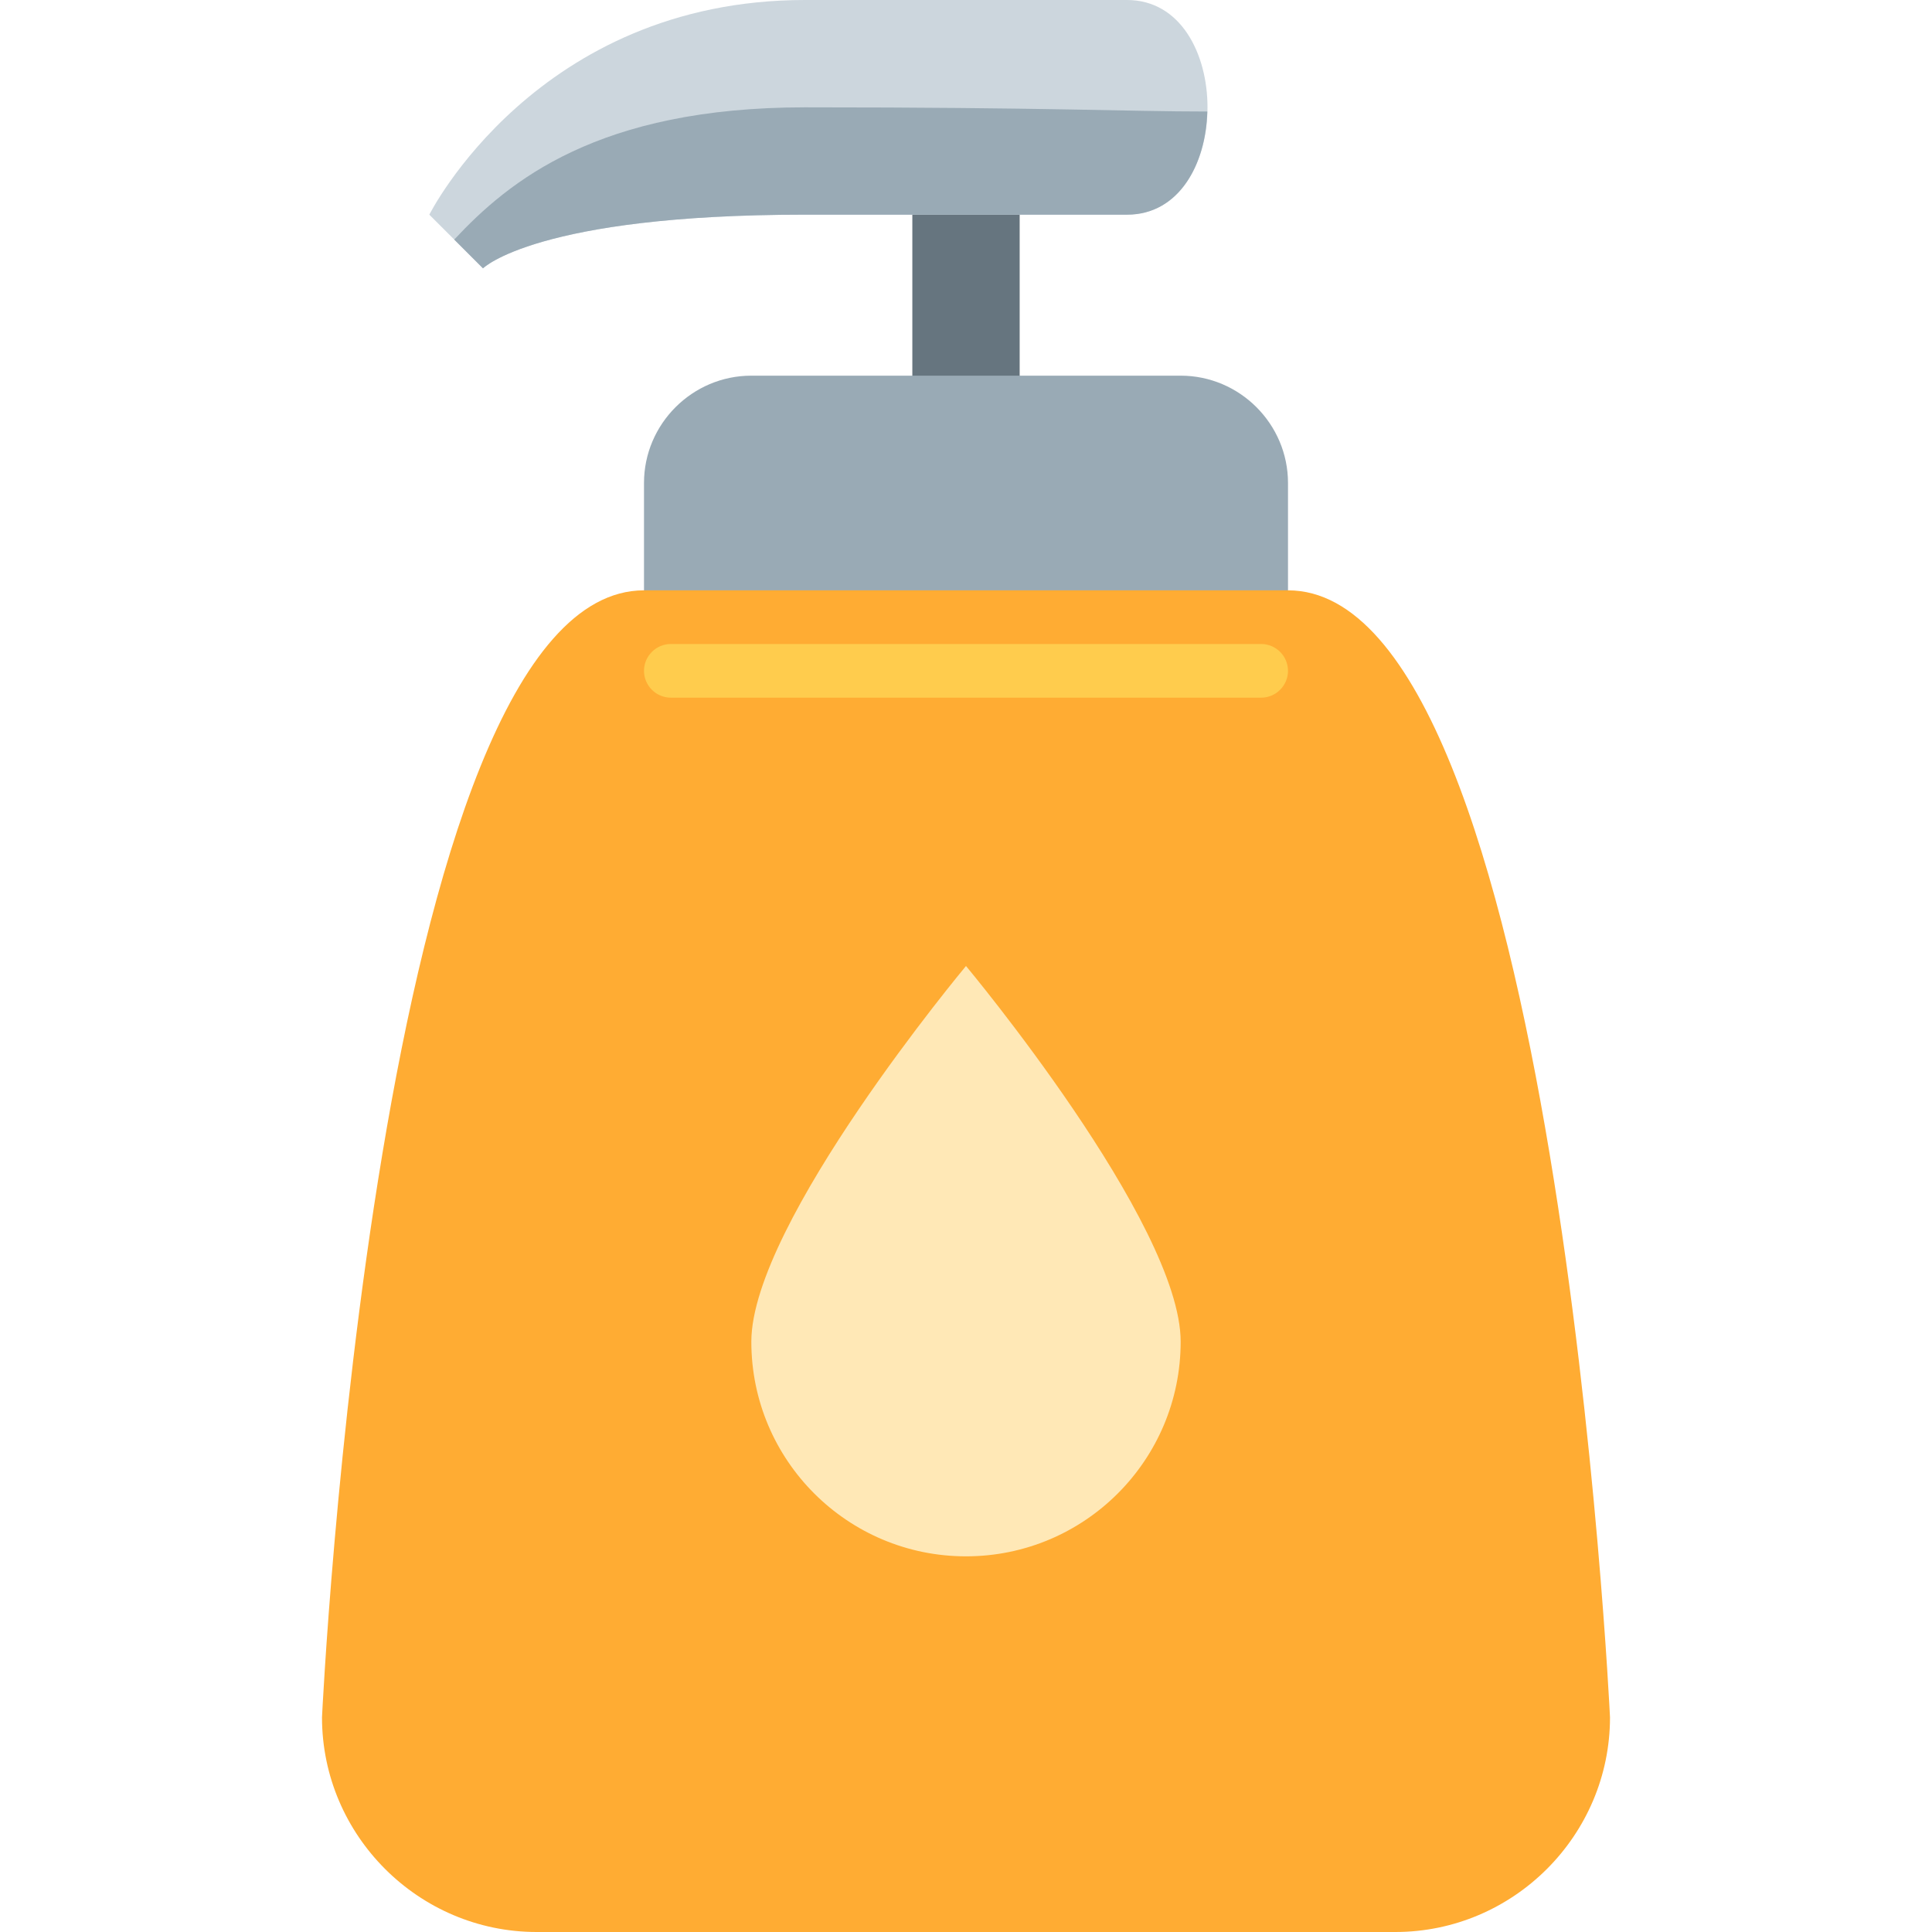
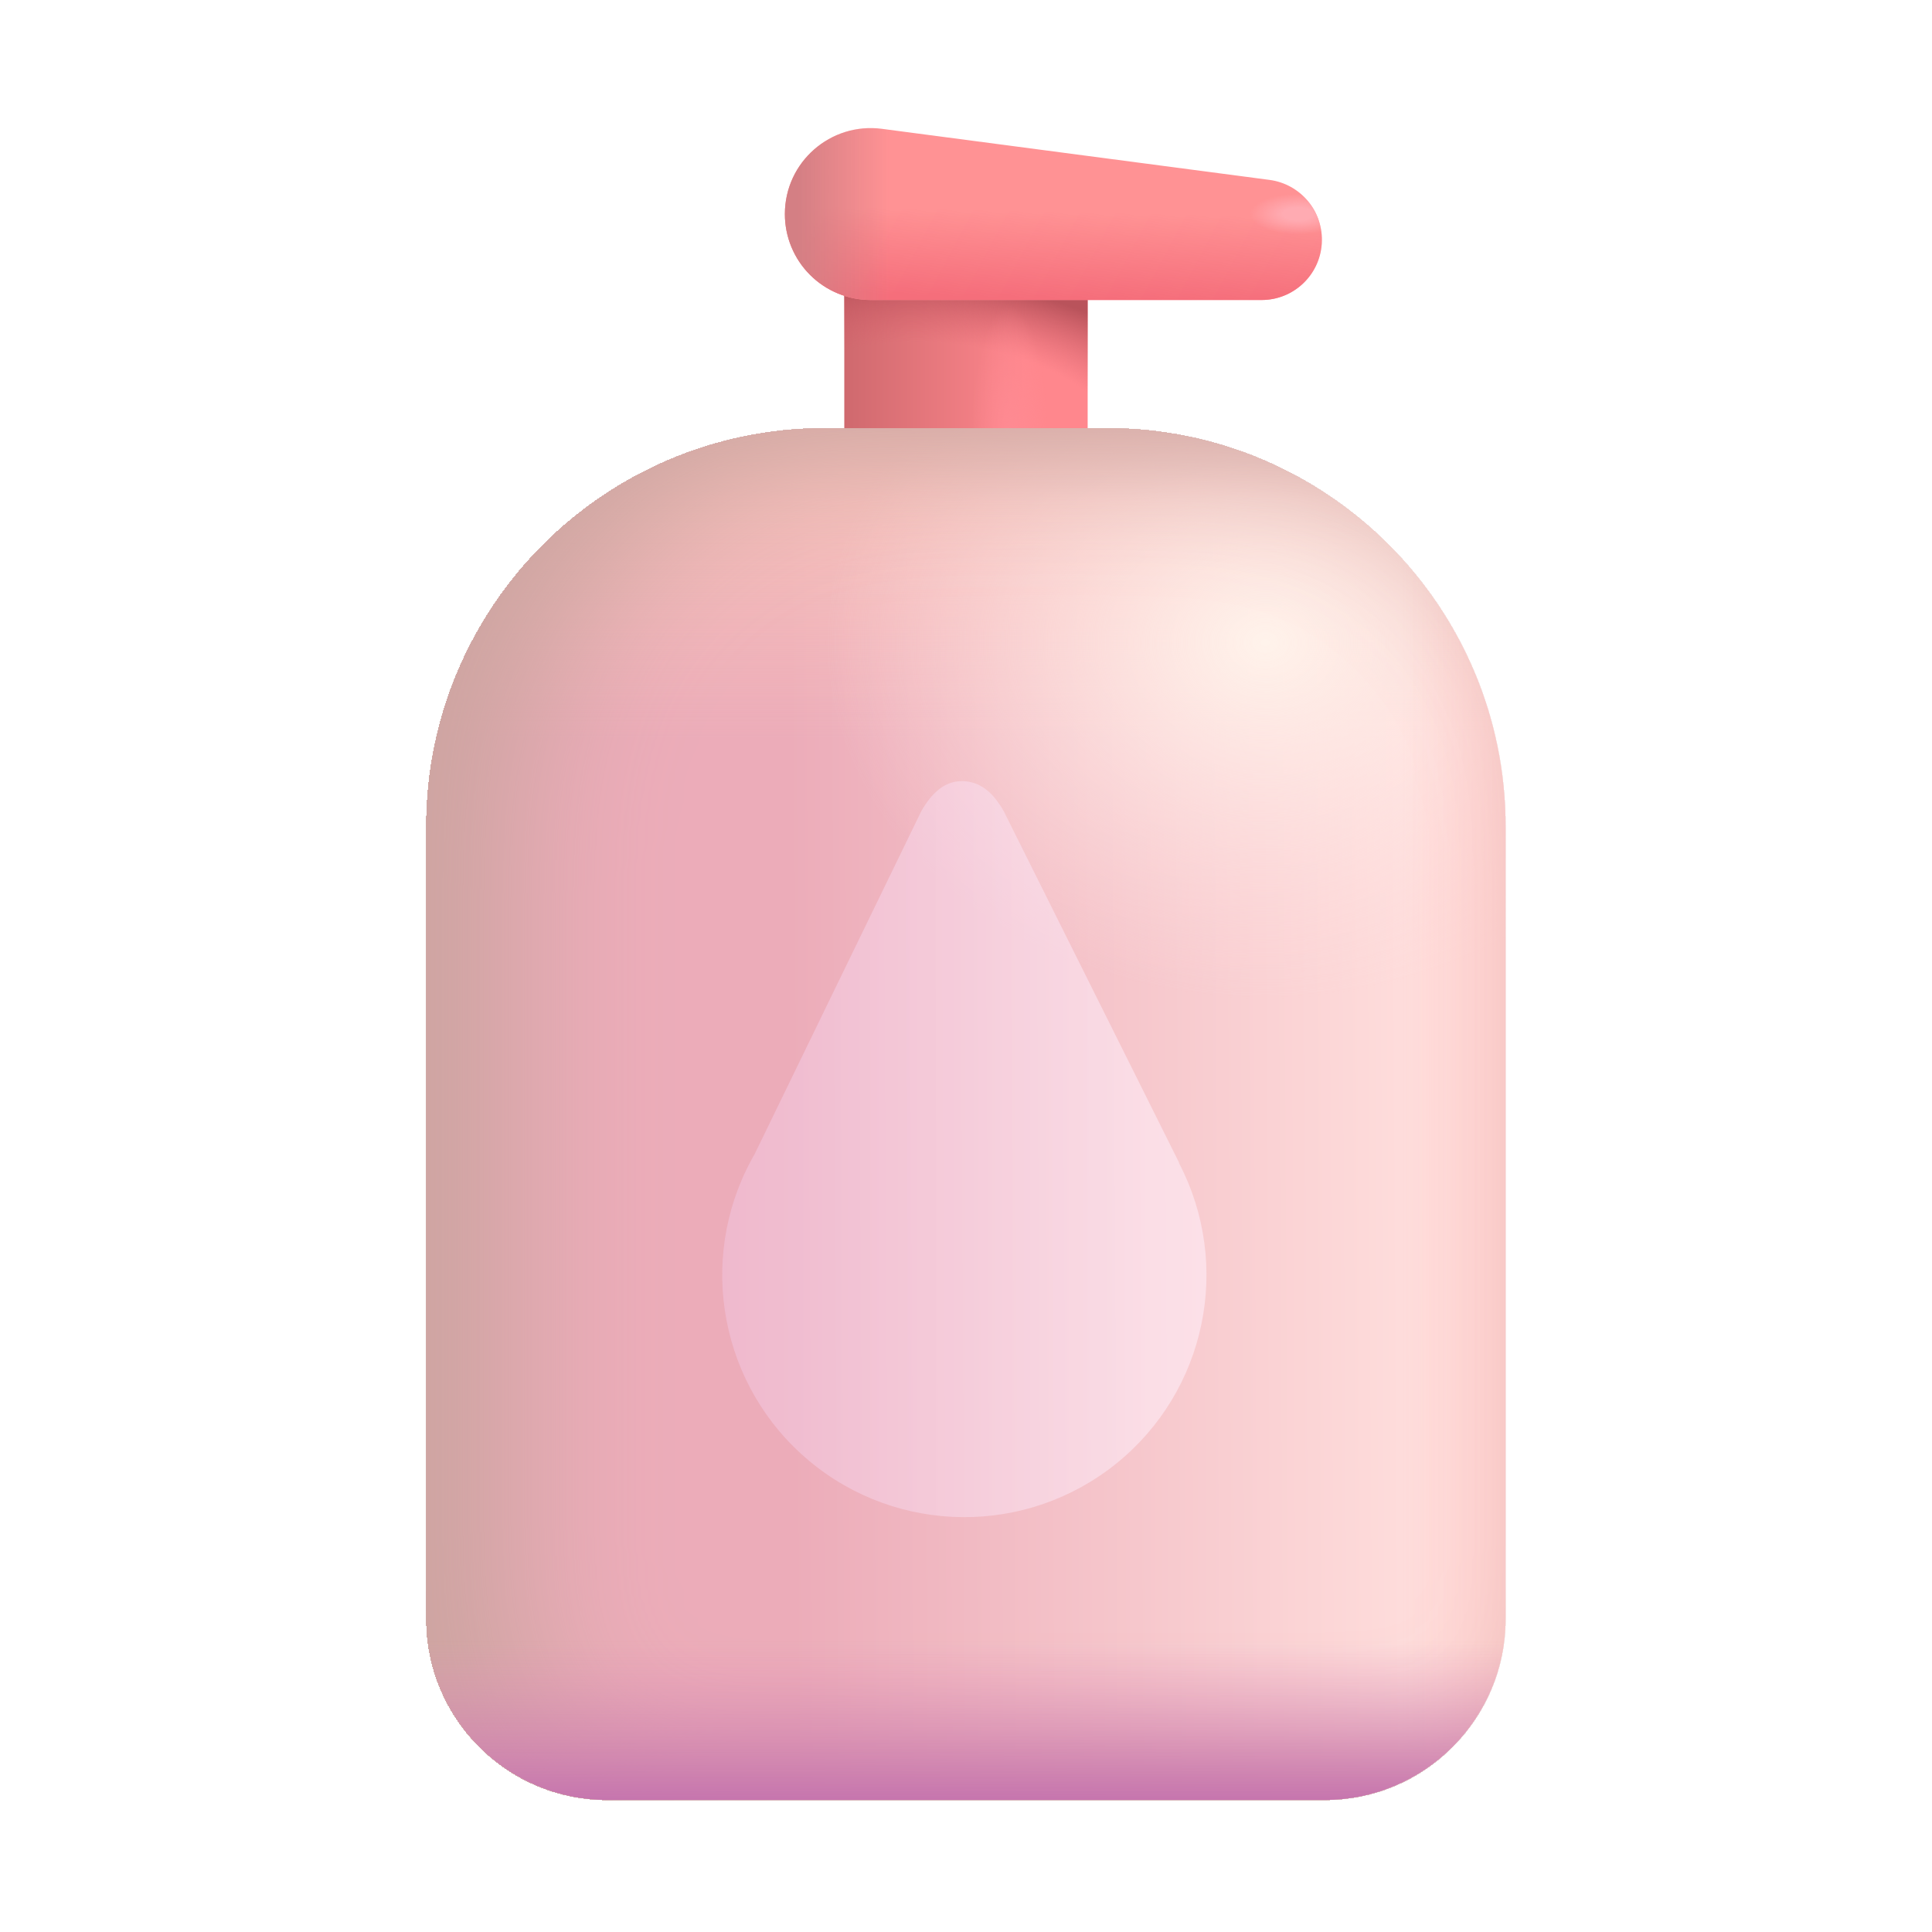
- <svg xmlns="http://www.w3.org/2000/svg" viewBox="0 0 36 36">
-   <path fill="#66757F" d="M17 3h2v5h-2z" />
-   <path fill="#99AAB5" d="M12 12V9c0-1.1.9-2 2-2h8c1.1 0 2 .9 2 2v3H12z" />
-   <path fill="#FFAC33" d="M24 11H12c-5 0-6 21-6 21 0 2.2 1.8 4 4 4h16c2.2 0 4-1.8 4-4 0 0-1-21-6-21z" />
-   <path fill="#CCD6DD" d="M8 4s2-4 7-4h6c2 0 2 4 0 4h-6c-5 0-6 1-6 1L8 4z" />
-   <path fill="#99AAB5" d="M8.464 4.464 9 5s1-1 6-1h6c.975 0 1.472-.949 1.496-1.922C21 2.078 19.524 2 15 2c-3.859 0-5.519 1.377-6.536 2.464z" />
-   <path fill="#FFCC4D" d="M23.5 13h-11c-.275 0-.5-.225-.5-.5s.225-.5.5-.5h11c.275 0 .5.225.5.5s-.225.5-.5.5z" />
-   <path fill="#FFE8B6" d="M18 18s-4 4.791-4 7a4 4 0 0 0 8 0c0-2.209-4-7-4-7z" />
+ <svg xmlns="http://www.w3.org/2000/svg" viewBox="0 0 32 32">
+   <g fill="none">
+     <path fill="url(#iRRWjvC)" d="M13.984 4.188h4.031v6.313h-4.031z" />
+     <path fill="url(#ipHWpcx)" d="M13.984 4.188h4.031v6.313h-4.031z" />
+     <path fill="url(#iGwfS6b)" d="M13.984 4.188h4.031v6.313h-4.031z" />
+     <path fill="#FF9294" d="M13 3.545c0-.86.757-1.523 1.61-1.411l6.412.845a.999.999 0 0 1-.13 1.99h-6.468A1.423 1.423 0 0 1 13 3.545" />
+     <path fill="url(#iSvo84b)" d="M13 3.545c0-.86.757-1.523 1.61-1.411l6.412.845a.999.999 0 0 1-.13 1.99h-6.468A1.423 1.423 0 0 1 13 3.545" />
+     <path fill="url(#icWUu4b)" d="M13 3.545c0-.86.757-1.523 1.61-1.411l6.412.845a.999.999 0 0 1-.13 1.99h-6.468A1.423 1.423 0 0 1 13 3.545" />
+     <path fill="url(#iqfUcVc)" d="M13 3.545c0-.86.757-1.523 1.61-1.411l6.412.845a.999.999 0 0 1-.13 1.99h-6.468A1.423 1.423 0 0 1 13 3.545" />
+     <g filter="url(#idhq3Ac)">
+       <path fill="url(#iwR5Ihd)" d="M7.063 13.694a6.6 6.6 0 0 1 6.6-6.6h4.674a6.6 6.6 0 0 1 6.6 6.6v13.119a3 3 0 0 1-3 3H10.063a3 3 0 0 1-3-3z" />
+       <path fill="url(#iOlMgDc)" d="M7.063 13.694a6.6 6.6 0 0 1 6.6-6.6h4.674a6.6 6.6 0 0 1 6.6 6.6v13.119a3 3 0 0 1-3 3H10.063a3 3 0 0 1-3-3z" />
+       <path fill="url(#iJjQ4Mb)" d="M7.063 13.694a6.6 6.6 0 0 1 6.6-6.6h4.674a6.6 6.6 0 0 1 6.6 6.6v13.119a3 3 0 0 1-3 3H10.063a3 3 0 0 1-3-3z" />
+       <path fill="url(#ihRdyNb)" d="M7.063 13.694a6.6 6.6 0 0 1 6.6-6.6h4.674a6.6 6.6 0 0 1 6.6 6.6v13.119a3 3 0 0 1-3 3H10.063a3 3 0 0 1-3-3z" />
+     </g>
+     <path fill="url(#iCfPUEe)" d="M7.063 13.694a6.6 6.6 0 0 1 6.6-6.6h4.674a6.6 6.6 0 0 1 6.6 6.6v13.119a3 3 0 0 1-3 3H10.063a3 3 0 0 1-3-3z" />
+     <path fill="url(#iB7viHb)" d="m12.5 19.114l2.758-5.675c.175-.307.387-.501.672-.501c.304 0 .522.191.696.5l2.905 5.822h-.005a4.01 4.01 0 1 1-7.076-.057l.024-.044z" opacity=".5" />
+     <defs>
+       <linearGradient id="iRRWjvC" x1="16.969" x2="13.984" y1="6.563" y2="6.563" gradientUnits="userSpaceOnUse">
+         <stop stop-color="#FF878D" />
+         <stop offset="1" stop-color="#CF696E" />
+       </linearGradient>
+       <linearGradient id="iSvo84b" x1="19" x2="19.031" y1="4.969" y2="3.545" gradientUnits="userSpaceOnUse">
+         <stop stop-color="#F56E7B" />
+         <stop offset="1" stop-color="#F56E7B" stop-opacity="0" />
+       </linearGradient>
+       <linearGradient id="icWUu4b" x1="13" x2="14.719" y1="3.813" y2="3.813" gradientUnits="userSpaceOnUse">
+         <stop offset=".127" stop-color="#D47F84" />
+         <stop offset="1" stop-color="#D47F84" stop-opacity="0" />
+       </linearGradient>
+       <linearGradient id="iwR5Ihd" x1="23.844" x2="13.094" y1="20.375" y2="20.438" gradientUnits="userSpaceOnUse">
+         <stop stop-color="#FFDFDD" />
+         <stop offset="1" stop-color="#ECACB9" />
+       </linearGradient>
+       <linearGradient id="iOlMgDc" x1="16" x2="16" y1="7.094" y2="12.25" gradientUnits="userSpaceOnUse">
+         <stop stop-color="#FAC5BC" />
+         <stop offset="1" stop-color="#FAC5BC" stop-opacity="0" />
+       </linearGradient>
+       <linearGradient id="ihRdyNb" x1="26.469" x2="23.219" y1="25.063" y2="25.063" gradientUnits="userSpaceOnUse">
+         <stop offset=".154" stop-color="#FFC6C4" />
+         <stop offset="1" stop-color="#FFC6C4" stop-opacity="0" />
+       </linearGradient>
+       <linearGradient id="iCfPUEe" x1="18.656" x2="18.656" y1="29.813" y2="27.188" gradientUnits="userSpaceOnUse">
+         <stop stop-color="#C675AE" />
+         <stop offset="1" stop-color="#E693B9" stop-opacity="0" />
+       </linearGradient>
+       <linearGradient id="iB7viHb" x1="20.469" x2="11.964" y1="21.563" y2="21.563" gradientUnits="userSpaceOnUse">
+         <stop offset=".169" stop-color="#FFF3FF" />
+         <stop offset="1" stop-color="#F2C6E2" />
+       </linearGradient>
+       <radialGradient id="ipHWpcx" cx="0" cy="0" r="1" gradientTransform="matrix(.34375 -2.8125 5.17888 .63298 15.656 7.344)" gradientUnits="userSpaceOnUse">
+         <stop offset=".582" stop-color="#D6606B" stop-opacity="0" />
+         <stop offset=".947" stop-color="#B9535B" />
+       </radialGradient>
+       <radialGradient id="iGwfS6b" cx="0" cy="0" r="1" gradientTransform="matrix(0 -2.28125 .63663 0 16.719 7.344)" gradientUnits="userSpaceOnUse">
+         <stop stop-color="#FF8B93" />
+         <stop offset="1" stop-color="#FF8B93" stop-opacity="0" />
+       </radialGradient>
+       <radialGradient id="iqfUcVc" cx="0" cy="0" r="1" gradientTransform="matrix(-.79687 0 0 -.33548 21.5 3.545)" gradientUnits="userSpaceOnUse">
+         <stop offset=".31" stop-color="#FFABB2" />
+         <stop offset="1" stop-color="#FFABB2" stop-opacity="0" />
+       </radialGradient>
+       <radialGradient id="iJjQ4Mb" cx="0" cy="0" r="1" gradientTransform="matrix(-7.3125 0 0 -5.91964 20.969 10.625)" gradientUnits="userSpaceOnUse">
+         <stop stop-color="#FFF3EB" />
+         <stop offset="1" stop-color="#FFE1E2" stop-opacity="0" />
+       </radialGradient>
+       <filter id="idhq3Ac" width="19.375" height="22.719" x="7.063" y="7.094" color-interpolation-filters="sRGB" filterUnits="userSpaceOnUse">
+         <feFlood flood-opacity="0" result="BackgroundImageFix" />
+         <feBlend in="SourceGraphic" in2="BackgroundImageFix" result="shape" />
+         <feColorMatrix in="SourceAlpha" result="hardAlpha" values="0 0 0 0 0 0 0 0 0 0 0 0 0 0 0 0 0 0 127 0" />
+         <feOffset dx="1.5" />
+         <feGaussianBlur stdDeviation="1.25" />
+         <feComposite in2="hardAlpha" k2="-1" k3="1" operator="arithmetic" />
+         <feColorMatrix values="0 0 0 0 0.8 0 0 0 0 0.643 0 0 0 0 0.627 0 0 0 1 0" />
+         <feBlend in2="shape" result="effect1_innerShadow_18_26067" />
+       </filter>
+     </defs>
+   </g>
</svg>
